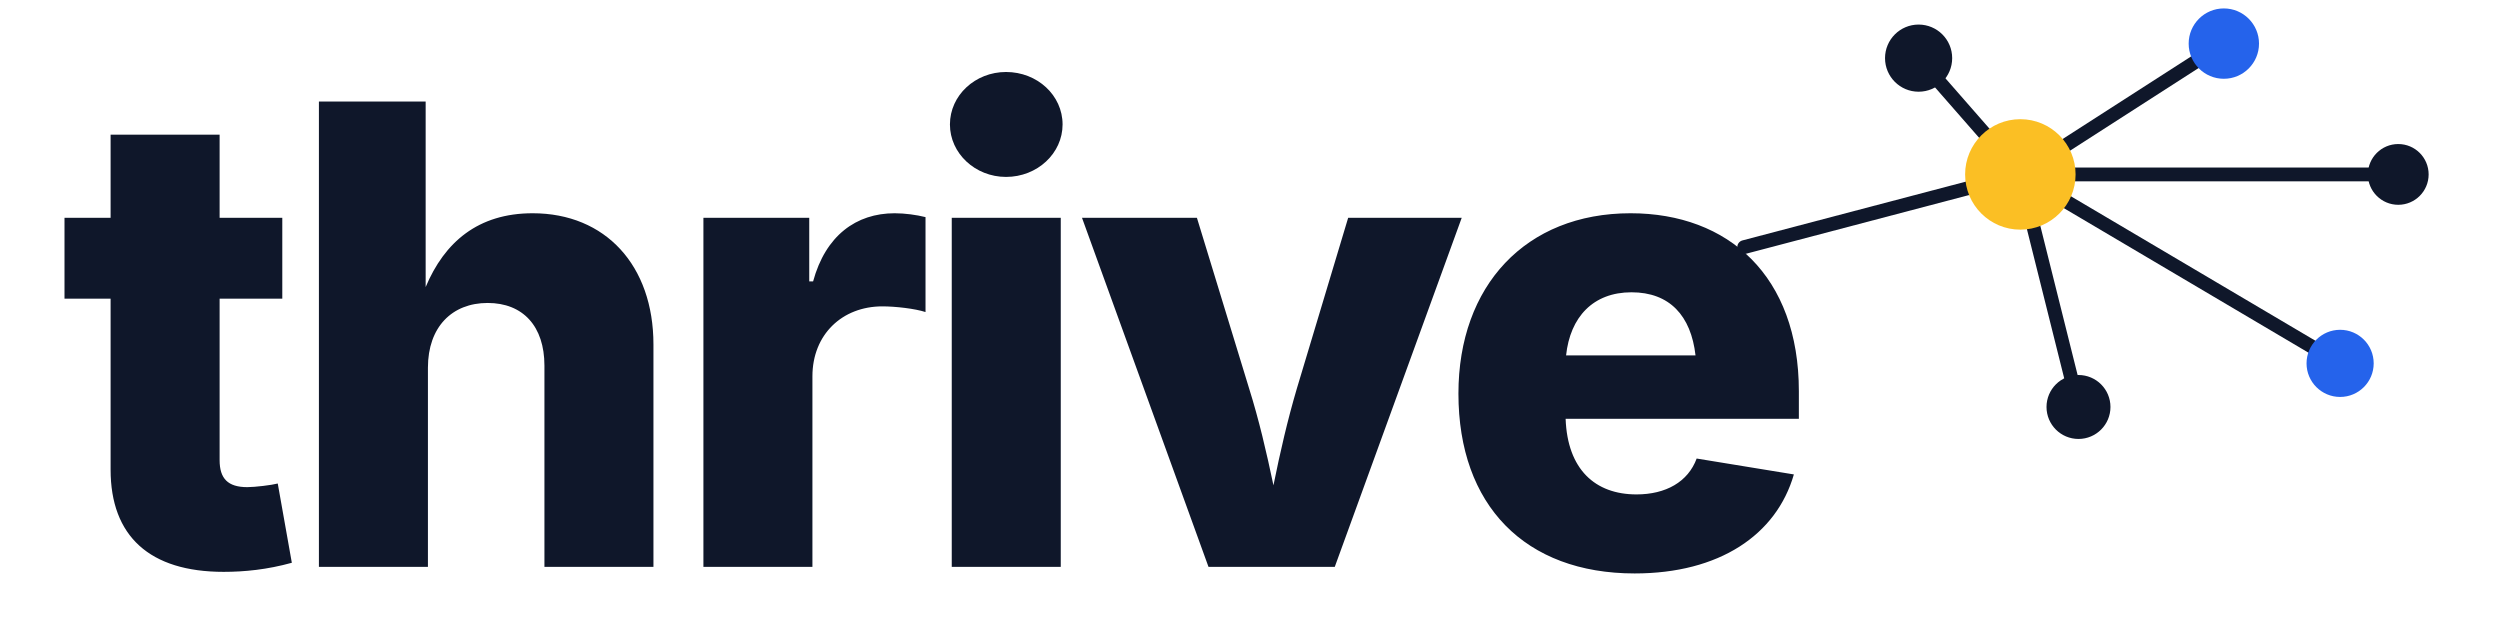
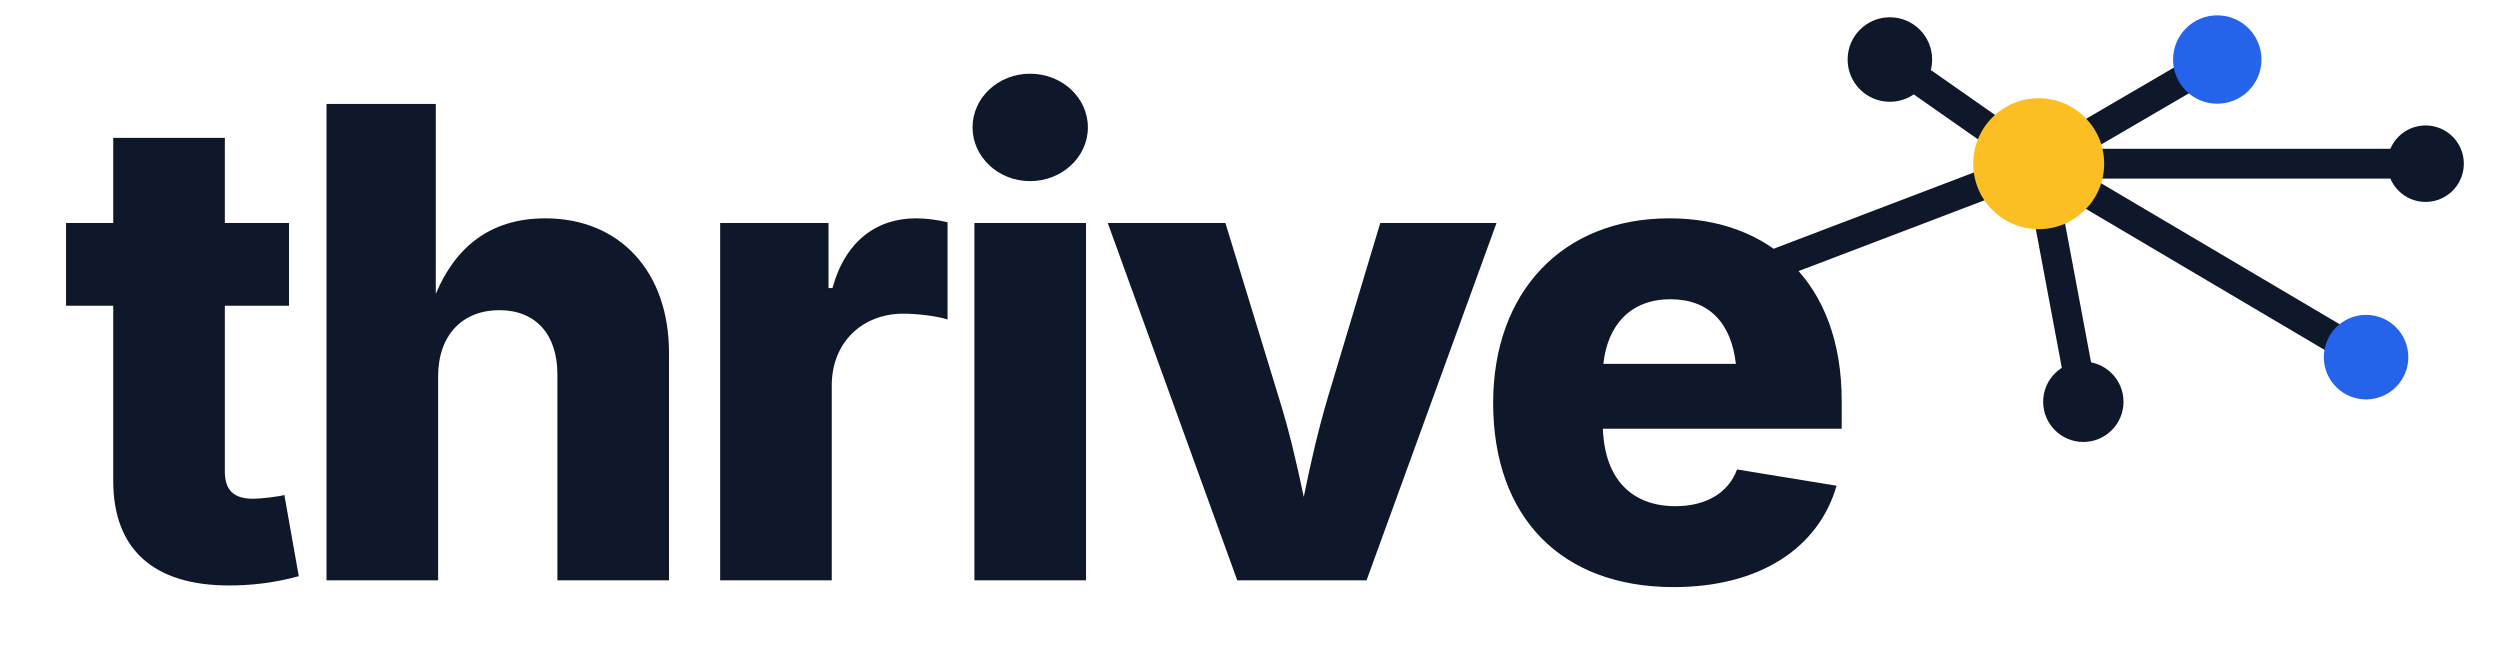
- <svg xmlns="http://www.w3.org/2000/svg" viewBox="0 0 172 44" role="img" aria-label="United to Thrive">
+ <svg xmlns="http://www.w3.org/2000/svg" viewBox="0 0 168 44" role="img" aria-label="United to Thrive">
  <text x="4" y="39" font-family="'Montserrat', system-ui, -apple-system, sans-serif" font-weight="800" font-size="44" letter-spacing="-1.5" fill="#0F172A">thrive</text>
-   <g stroke="#0F172A" stroke-width="0.95" stroke-linecap="round">
-     <line x1="120" y1="17" x2="139" y2="12" />
-     <line x1="139" y1="12" x2="132" y2="4" />
-     <line x1="139" y1="12" x2="153" y2="3" />
-     <line x1="139" y1="12" x2="165" y2="12" />
-     <line x1="139" y1="12" x2="161" y2="25" />
-     <line x1="139" y1="12" x2="143" y2="28" />
+   <g stroke="#0F172A" stroke-width="2" stroke-linecap="round">
+     <line x1="116" y1="19" x2="137" y2="11" />
+     <line x1="137" y1="11" x2="127" y2="4" />
+     <line x1="137" y1="11" x2="149" y2="4" />
+     <line x1="137" y1="11" x2="163" y2="11" />
+     <line x1="137" y1="11" x2="159" y2="24" />
+     <line x1="137" y1="11" x2="140" y2="27" />
  </g>
-   <circle cx="132" cy="4" r="2.31" fill="#0F172A" />
-   <circle cx="153" cy="3" r="2.42" fill="#2563EB" />
-   <circle cx="165" cy="12" r="2.09" fill="#0F172A" />
-   <circle cx="161" cy="25" r="2.31" fill="#2563EB" />
-   <circle cx="143" cy="28" r="2.2" fill="#0F172A" />
-   <circle cx="139" cy="12" r="3.8" fill="#FBBF24" />
+   <circle cx="127" cy="4" r="2.84" fill="#0F172A" />
+   <circle cx="149" cy="4" r="2.97" fill="#2563EB" />
+   <circle cx="163" cy="11" r="2.57" fill="#0F172A" />
+   <circle cx="159" cy="24" r="2.84" fill="#2563EB" />
+   <circle cx="140" cy="27" r="2.7" fill="#0F172A" />
+   <circle cx="137" cy="11" r="4.4" fill="#FBBF24" />
</svg>
